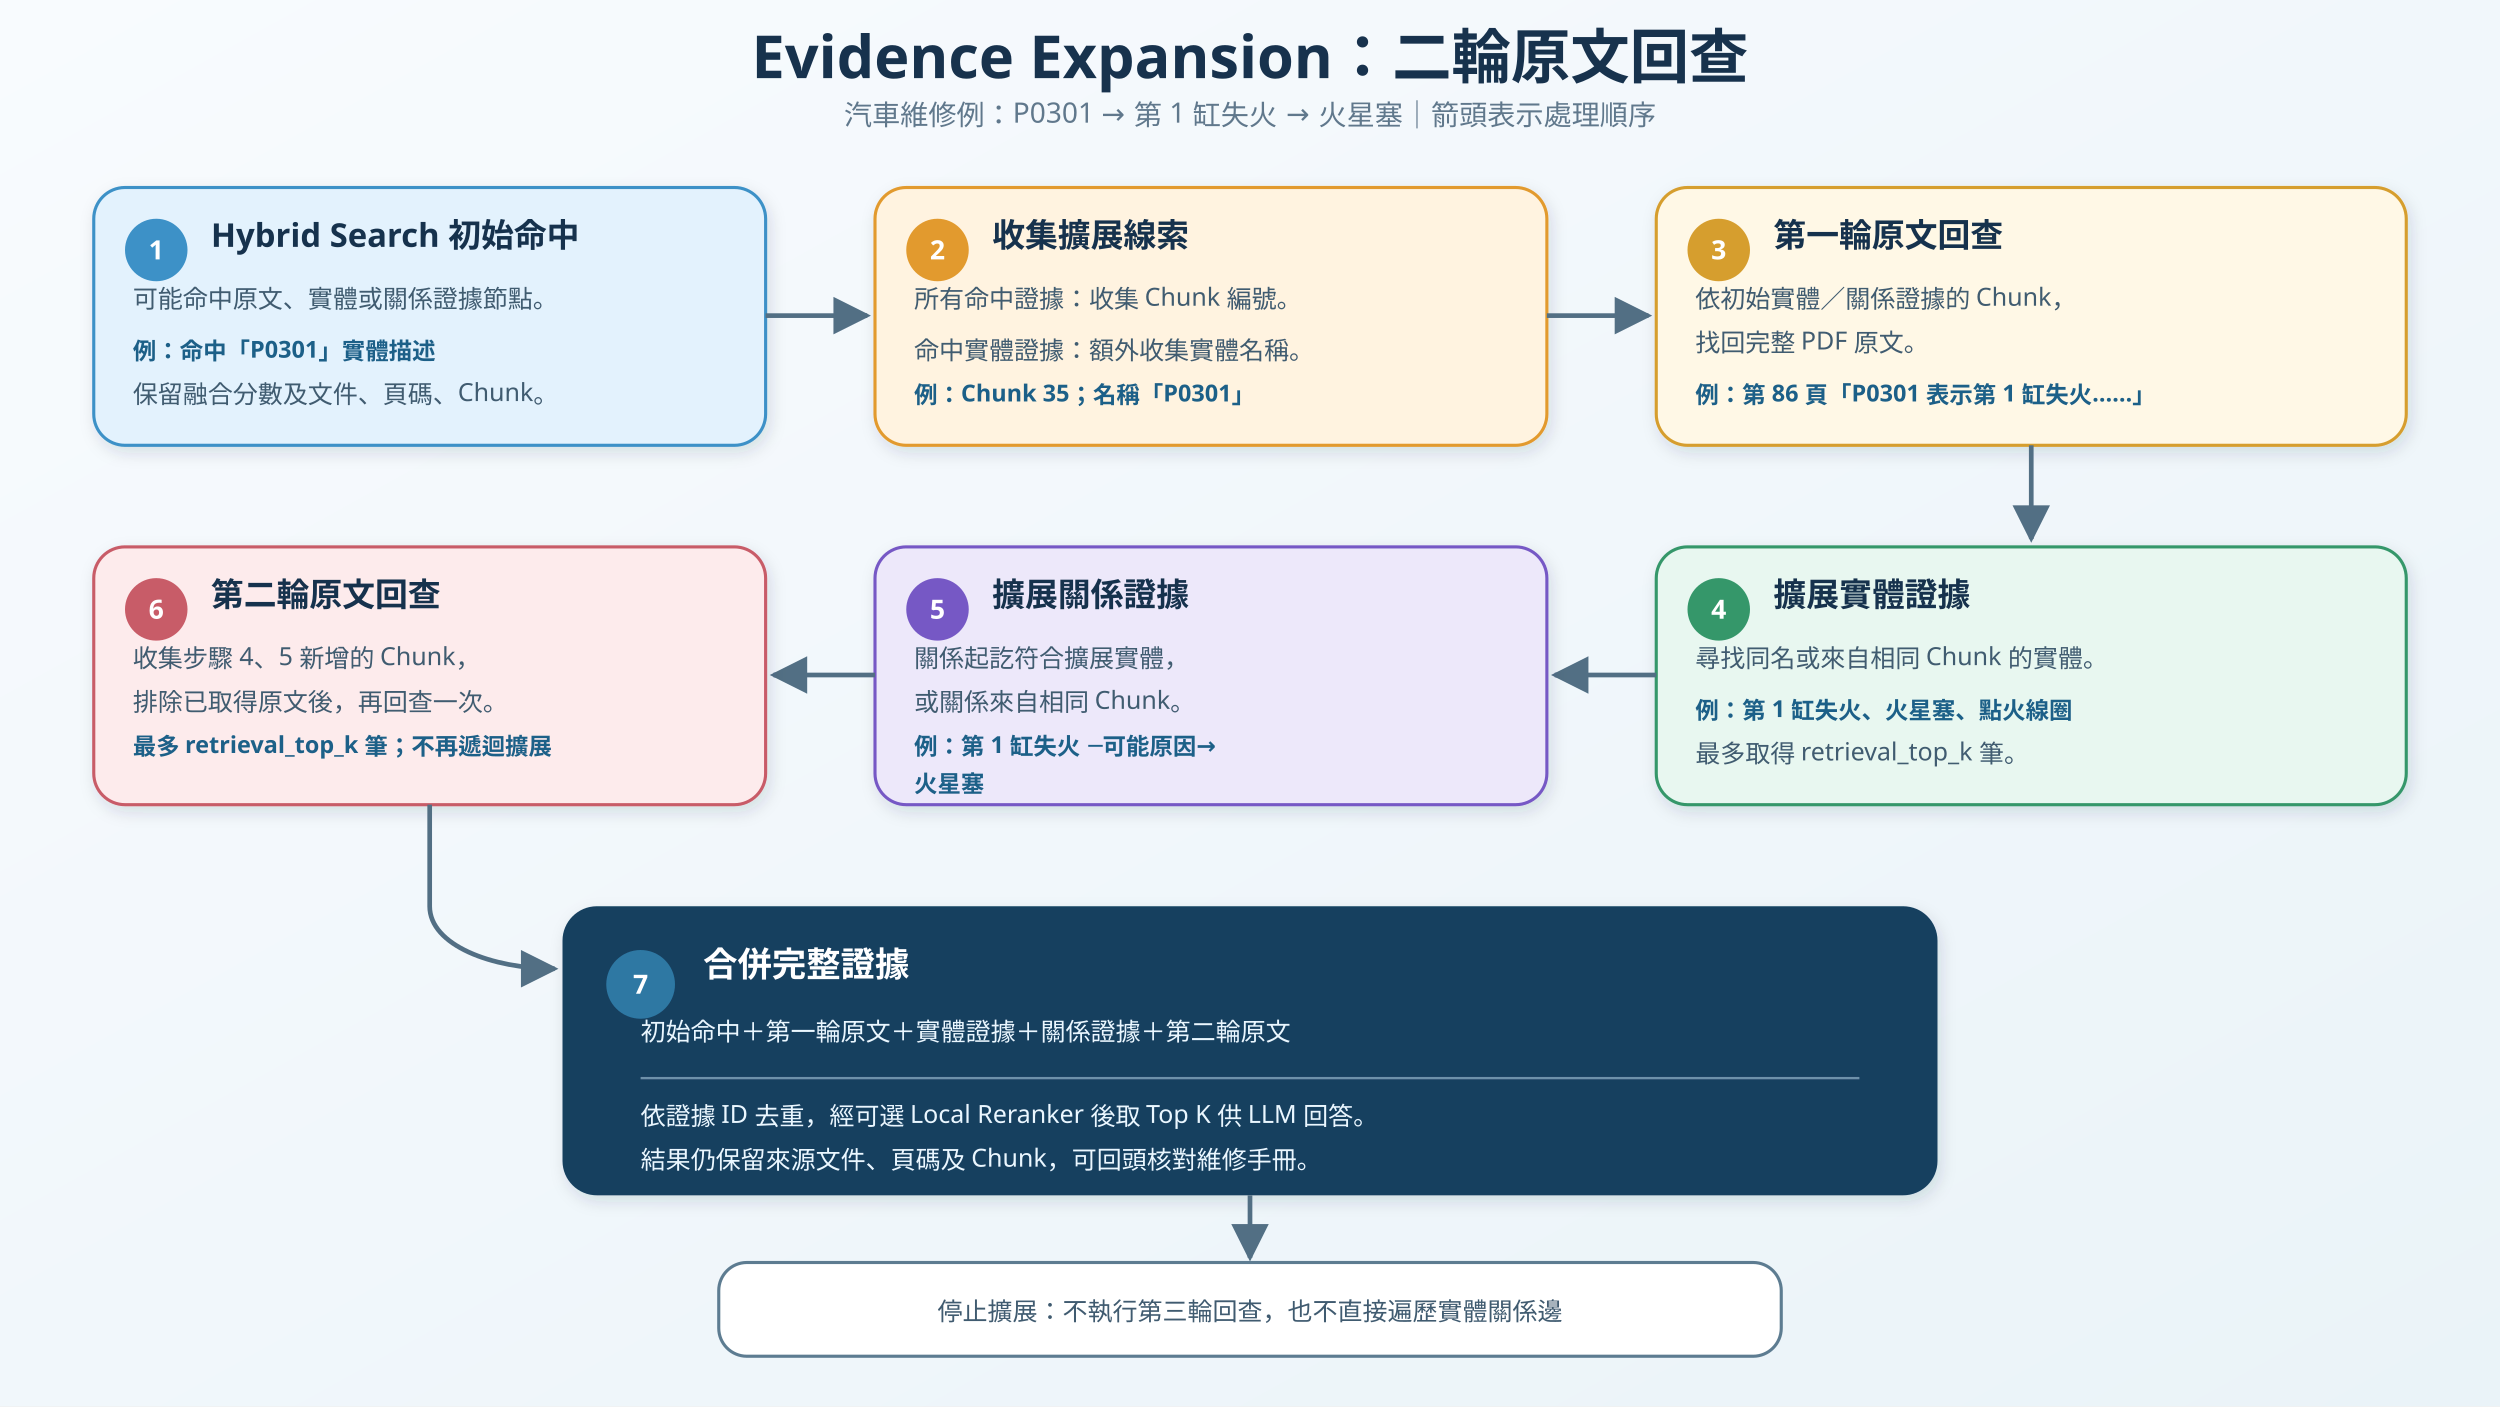
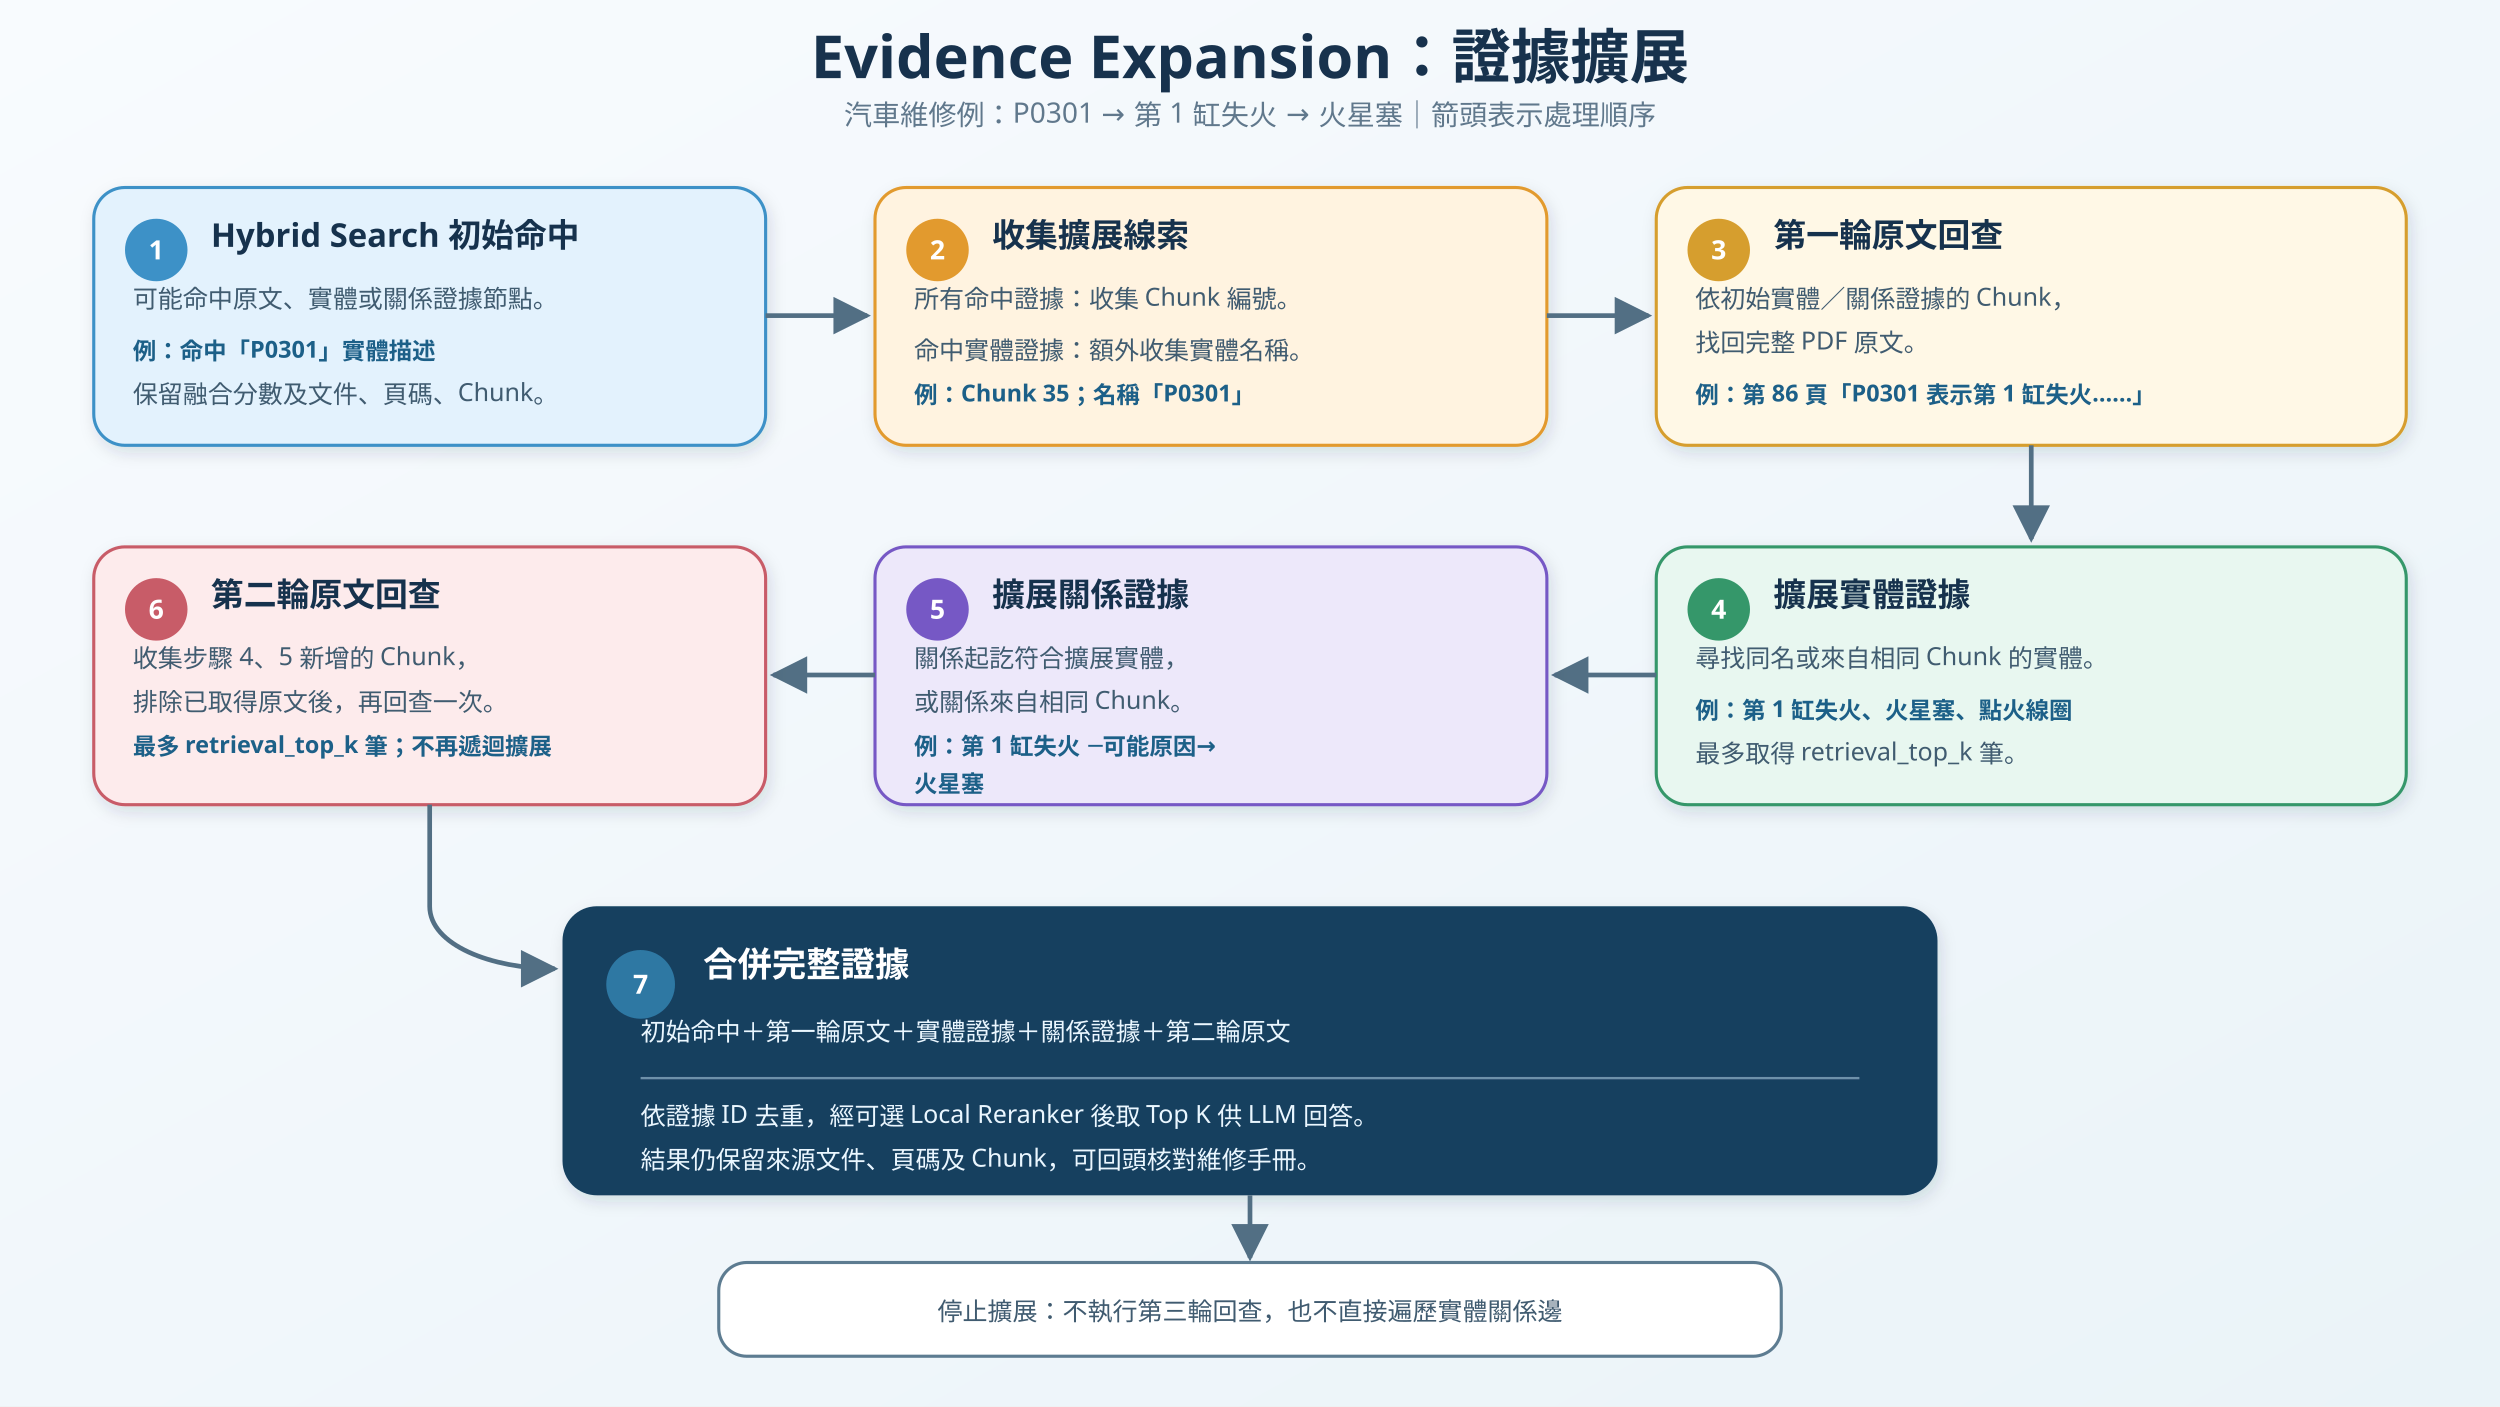
<svg xmlns="http://www.w3.org/2000/svg" width="1600" height="900" viewBox="0 0 1600 900" role="img" aria-labelledby="title desc">
  <defs>
    <linearGradient id="bg" x2="1" y2="1">
      <stop stop-color="#F8FBFE" />
      <stop offset="1" stop-color="#EAF3F8" />
    </linearGradient>
    <filter id="s" x="-20%" y="-20%" width="140%" height="140%">
      <feDropShadow dy="4" stdDeviation="5" flood-color="#17324D" flood-opacity=".13" />
    </filter>
    <marker id="a" viewBox="0 0 10 10" refX="9" refY="5" markerWidth="8" markerHeight="8" orient="auto">
      <path d="M0 0L10 5 0 10Z" fill="#526F84" />
    </marker>
    <style>.f{font-family:"Noto Sans TC","Microsoft JhengHei",sans-serif}.t{font-size:38px;font-weight:700;fill:#17324D}.st{font-size:18px;fill:#60788C}.h{font-size:21px;font-weight:700;fill:#17324D}.b{font-size:16px;fill:#405B70}.e{font-size:15px;font-weight:600;fill:#1E6088}.n{font-size:17px;font-weight:700;fill:#fff}.wt{font-size:22px;font-weight:700;fill:#fff}.wb{font-size:16px;fill:#EAF7FF}.ar{fill:none;stroke:#526F84;stroke-width:3;marker-end:url(#a)}</style>
  </defs>
  <rect width="1600" height="900" fill="url(#bg)" />
-   <text x="800" y="50" text-anchor="middle" class="f t">Evidence Expansion：二輪原文回查</text>
+   <text x="800" y="50" text-anchor="middle" class="f t">Evidence Expansion：證據擴展</text>
  <text x="800" y="80" text-anchor="middle" class="f st">汽車維修例：P0301 → 第 1 缸失火 → 火星塞｜箭頭表示處理順序</text>
  <g filter="url(#s)">
    <rect x="60" y="120" width="430" height="165" rx="20" fill="#E3F2FD" stroke="#3C91C7" stroke-width="2" />
    <circle cx="100" cy="160" r="20" fill="#3C91C7" />
    <text x="100" y="166" text-anchor="middle" class="f n">1</text>
    <text x="135" y="158" class="f h">Hybrid Search 初始命中</text>
    <text x="85" y="197" class="f b">可能命中原文、實體或關係證據節點。</text>
    <text x="85" y="230" class="f e">例：命中「P0301」實體描述</text>
    <text x="85" y="258" class="f b">保留融合分數及文件、頁碼、Chunk。</text>
  </g>
  <path d="M490 202H555" class="ar" />
  <g filter="url(#s)">
    <rect x="560" y="120" width="430" height="165" rx="20" fill="#FFF3E0" stroke="#E29A2D" stroke-width="2" />
    <circle cx="600" cy="160" r="20" fill="#E29A2D" />
    <text x="600" y="166" text-anchor="middle" class="f n">2</text>
    <text x="635" y="158" class="f h">收集擴展線索</text>
    <text x="585" y="197" class="f b">所有命中證據：收集 Chunk 編號。</text>
    <text x="585" y="230" class="f b">命中實體證據：額外收集實體名稱。</text>
    <text x="585" y="258" class="f e">例：Chunk 35；名稱「P0301」</text>
  </g>
  <path d="M990 202H1055" class="ar" />
  <g filter="url(#s)">
    <rect x="1060" y="120" width="480" height="165" rx="20" fill="#FFF8E6" stroke="#D69E2E" stroke-width="2" />
    <circle cx="1100" cy="160" r="20" fill="#D69E2E" />
    <text x="1100" y="166" text-anchor="middle" class="f n">3</text>
    <text x="1135" y="158" class="f h">第一輪原文回查</text>
    <text x="1085" y="197" class="f b">依初始實體／關係證據的 Chunk，</text>
    <text x="1085" y="225" class="f b">找回完整 PDF 原文。</text>
    <text x="1085" y="258" class="f e">例：第 86 頁「P0301 表示第 1 缸失火……」</text>
  </g>
  <path d="M1300 285V345" class="ar" />
  <g filter="url(#s)">
    <rect x="1060" y="350" width="480" height="165" rx="20" fill="#E8F7F0" stroke="#35976A" stroke-width="2" />
    <circle cx="1100" cy="390" r="20" fill="#35976A" />
    <text x="1100" y="396" text-anchor="middle" class="f n">4</text>
    <text x="1135" y="388" class="f h">擴展實體證據</text>
    <text x="1085" y="427" class="f b">尋找同名或來自相同 Chunk 的實體。</text>
    <text x="1085" y="460" class="f e">例：第 1 缸失火、火星塞、點火線圈</text>
    <text x="1085" y="488" class="f b">最多取得 retrieval_top_k 筆。</text>
  </g>
  <path d="M1060 432H995" class="ar" />
  <g filter="url(#s)">
    <rect x="560" y="350" width="430" height="165" rx="20" fill="#EDE8FA" stroke="#7659C5" stroke-width="2" />
    <circle cx="600" cy="390" r="20" fill="#7659C5" />
    <text x="600" y="396" text-anchor="middle" class="f n">5</text>
    <text x="635" y="388" class="f h">擴展關係證據</text>
    <text x="585" y="427" class="f b">關係起訖符合擴展實體，</text>
    <text x="585" y="455" class="f b">或關係來自相同 Chunk。</text>
    <text x="585" y="483" class="f e">例：第 1 缸失火 ─可能原因→</text>
    <text x="585" y="507" class="f e">火星塞</text>
  </g>
  <path d="M560 432H495" class="ar" />
  <g filter="url(#s)">
    <rect x="60" y="350" width="430" height="165" rx="20" fill="#FDEBEC" stroke="#C85B67" stroke-width="2" />
    <circle cx="100" cy="390" r="20" fill="#C85B67" />
    <text x="100" y="396" text-anchor="middle" class="f n">6</text>
    <text x="135" y="388" class="f h">第二輪原文回查</text>
    <text x="85" y="427" class="f b">收集步驟 4、5 新增的 Chunk，</text>
    <text x="85" y="455" class="f b">排除已取得原文後，再回查一次。</text>
    <text x="85" y="483" class="f e">最多 retrieval_top_k 筆；不再遞迴擴展</text>
  </g>
  <path d="M275 515V580C275 605 315 620 355 620" class="ar" />
  <g filter="url(#s)">
    <rect x="360" y="580" width="880" height="185" rx="22" fill="#173F5F" />
    <circle cx="410" cy="630" r="22" fill="#2D78A3" />
    <text x="410" y="636" text-anchor="middle" class="f n">7</text>
    <text x="450" y="625" class="f wt">合併完整證據</text>
    <text x="410" y="666" class="f wb">初始命中＋第一輪原文＋實體證據＋關係證據＋第二輪原文</text>
    <line x1="410" y1="690" x2="1190" y2="690" stroke="#6E91AA" stroke-width="1.5" />
    <text x="410" y="720" class="f wb">依證據 ID 去重，經可選 Local Reranker 後取 Top K 供 LLM 回答。</text>
    <text x="410" y="748" class="f wb">結果仍保留來源文件、頁碼及 Chunk，可回頭核對維修手冊。</text>
  </g>
  <path d="M800 765V805" class="ar" />
  <rect x="460" y="808" width="680" height="60" rx="18" fill="#FFFFFF" stroke="#5D7C91" stroke-width="2" />
  <text x="800" y="845" text-anchor="middle" class="f b">停止擴展：不執行第三輪回查，也不直接遍歷實體關係邊</text>
</svg>
